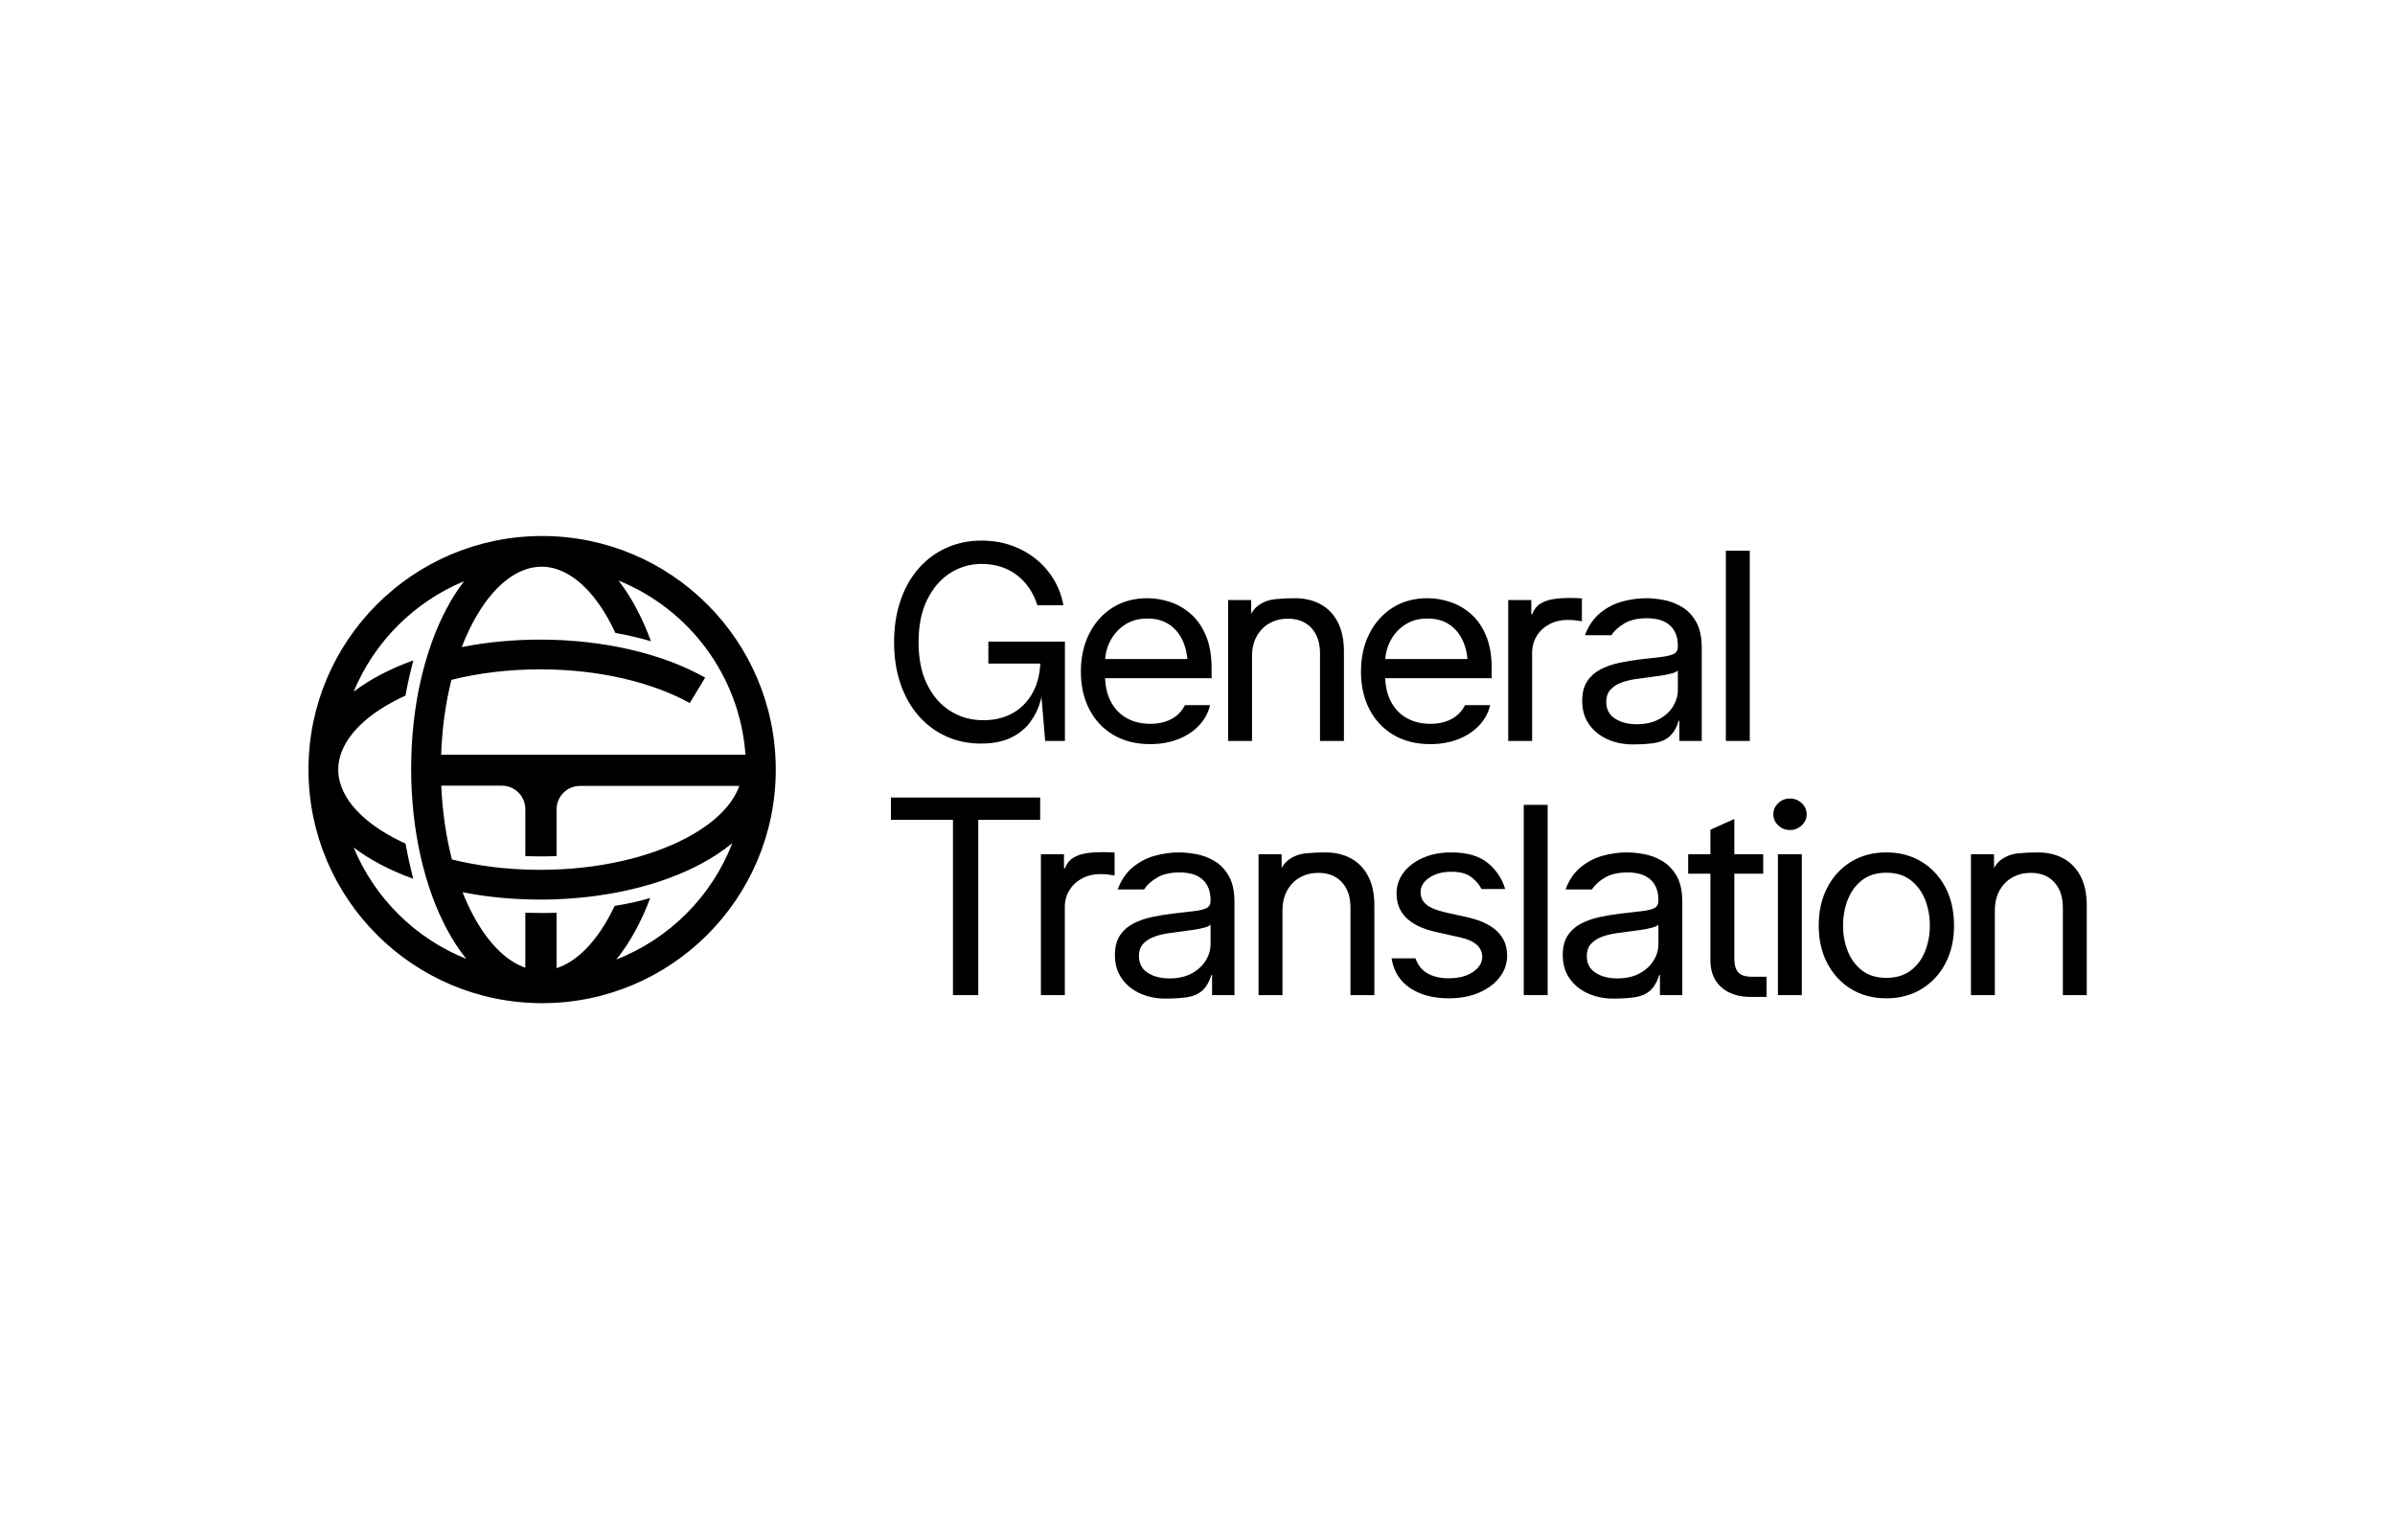
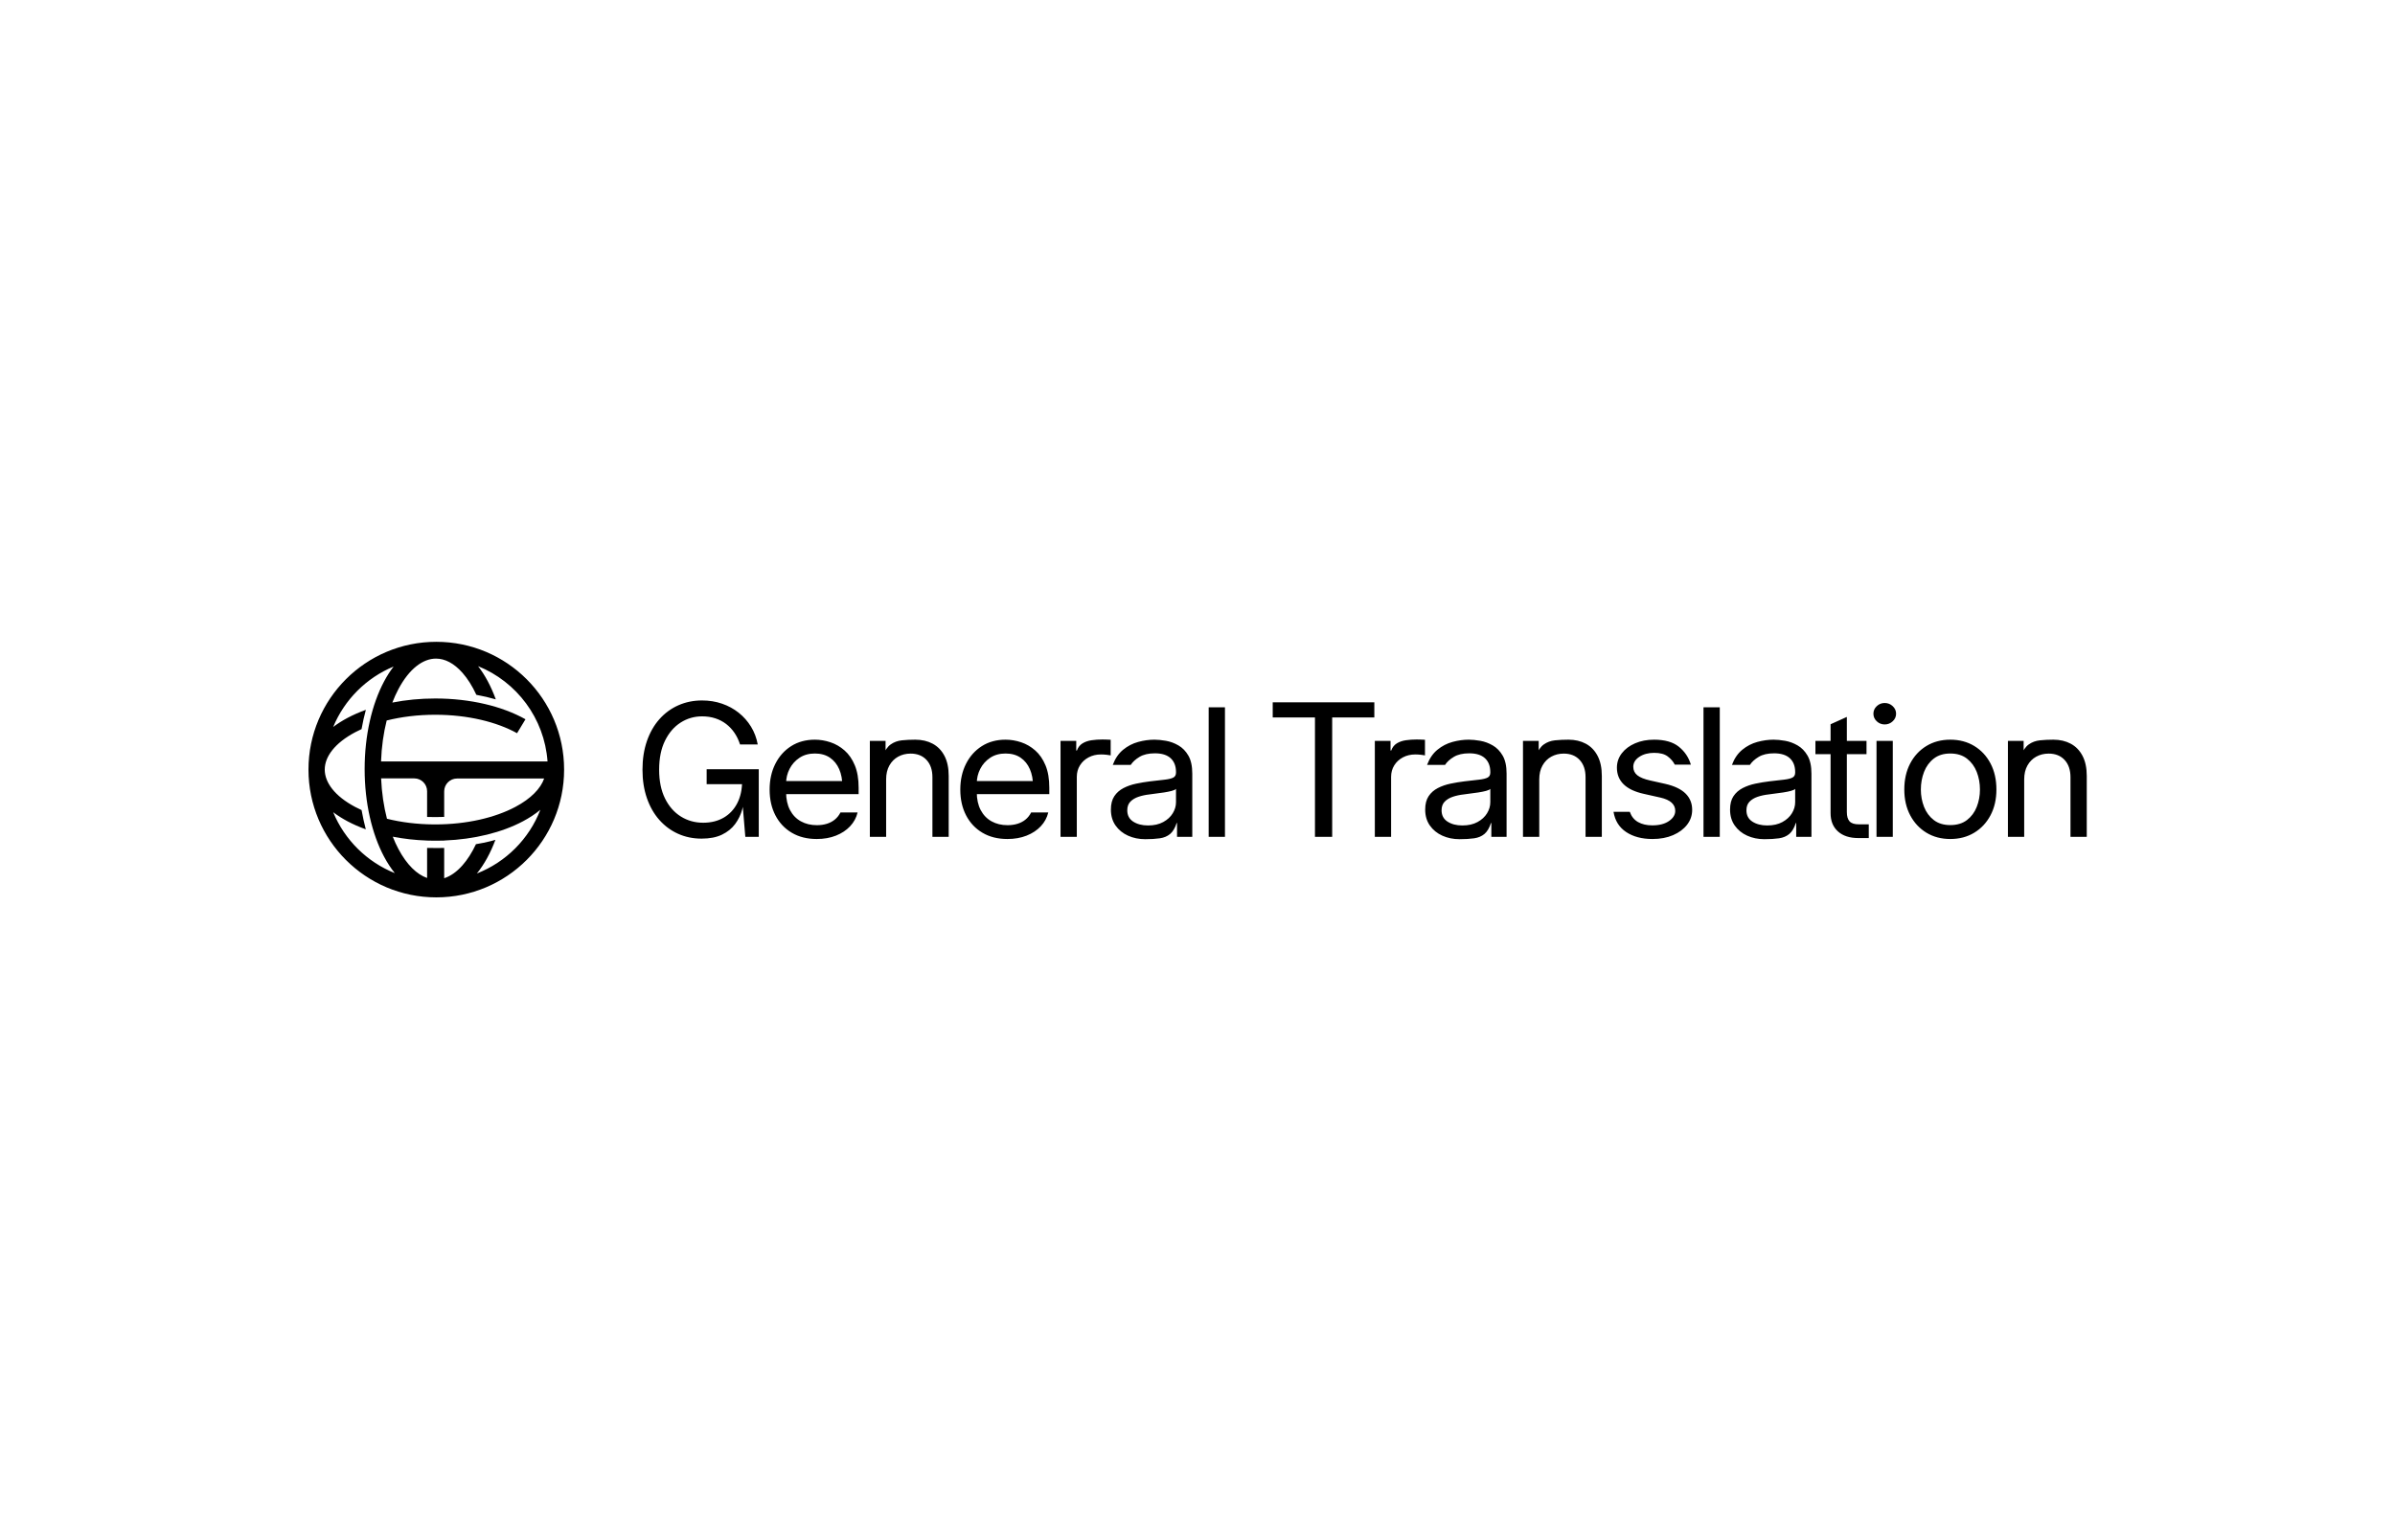
<svg xmlns="http://www.w3.org/2000/svg" width="5376" height="3456" viewBox="0 0 4032 2592" role="img" aria-label="General Translation">
-   <g fill="#000000" transform="translate(519.3216 902.6576) scale(0.232682)">
-     <path transform="translate(-396.13 -396.13) scale(16.30159)" fill-rule="nonzero" d="M128 24.3C185.272 24.3 231.7 70.728 231.7 128C231.7 185.272 185.272 231.7 128 231.7C70.728 231.7 24.3 185.272 24.3 128C24.3 70.728 70.728 24.3 128 24.3ZM212.441 160.618C208.243 164.096 203.465 167.225 198.301 169.967C181.402 178.94 159.007 184.626 134.407 185.566V185.618C132.614 185.676 130.772 185.706 128.852 185.706C128.503 185.706 128.157 185.704 127.815 185.703C127.593 185.704 127.371 185.706 127.148 185.706C125.733 185.706 124.324 185.69 122.921 185.659C122.12 185.644 121.33 185.627 120.547 185.605V185.591C110.857 185.254 101.504 184.182 92.688 182.462C94.104 186.043 95.652 189.407 97.314 192.527C104.145 205.348 112.319 213.11 120.547 215.967V191.57C123.195 191.643 125.911 191.668 128.852 191.668C130.769 191.668 132.613 191.639 134.407 191.584V216.16C139.451 214.548 144.482 211.083 149.279 205.642C153.275 201.109 156.969 195.342 160.18 188.535C164.625 187.792 168.378 187.038 172.072 186.092C173.371 185.759 174.659 185.403 175.966 185.018C172.013 195.614 166.935 204.927 160.914 212.325C184.518 203.105 203.302 184.262 212.441 160.618ZM93.369 44.365C71.226 53.544 53.517 71.261 44.349 93.409C47.911 90.711 51.828 88.246 55.995 86.033C60.569 83.605 65.545 81.418 70.858 79.499C69.51 84.478 68.331 89.718 67.362 95.153C65.571 95.967 63.844 96.814 62.187 97.694C45.609 106.496 37.502 117.528 37.502 128C37.502 138.472 45.609 149.504 62.187 158.306C63.85 159.19 65.584 160.039 67.382 160.855C68.355 166.303 69.52 171.542 70.808 176.482C65.514 174.568 60.554 172.387 55.995 169.967C51.828 167.754 47.912 165.288 44.349 162.591C53.653 185.068 71.753 202.98 94.357 212.037C91.141 208.047 88.233 203.56 85.662 198.735C75.78 180.186 69.868 155.015 69.868 127.574C69.868 100.133 75.78 74.963 85.662 56.413C87.967 52.088 90.543 48.033 93.369 44.365ZM83.233 135.136C83.737 146.879 85.404 157.934 87.982 167.903C99.421 170.746 112.246 172.401 125.871 172.498C126.311 172.501 126.754 172.503 127.202 172.503C152.898 172.496 175.834 166.949 192.11 158.306C204.896 151.518 212.641 143.402 215.516 135.24H144.841C139.079 135.24 134.407 139.911 134.407 145.674V166.403C132.049 166.495 129.681 166.542 127.361 166.542C124.976 166.542 122.719 166.507 120.547 166.438V145.57C120.547 139.807 115.876 135.136 110.113 135.136ZM127.747 37.928C117.215 37.928 106.142 46.05 97.314 62.621C95.51 66.007 93.841 69.681 92.328 73.609C103.233 71.456 114.967 70.294 127.148 70.294C155.517 70.294 181.579 76.599 200.366 87.161L193.527 98.465C177.234 89.415 153.724 83.496 127.148 83.496C112.956 83.496 99.605 85.187 87.751 88.154C85.205 98.279 83.595 109.497 83.179 121.399H218.26C215.728 86.273 193.148 56.701 161.905 44.068C167.657 51.465 172.508 60.64 176.291 71.011C171.261 69.555 165.996 68.316 160.509 67.316C157.222 60.202 153.412 54.195 149.279 49.506C142.367 41.666 134.971 37.928 127.747 37.928Z" />
-     <path d="M4865.07 1502.13Q4730.07 1502.13 4615.57 1450.63Q4501.07 1399.13 4416.07 1303.13Q4331.07 1207.13 4284.07 1071.63Q4237.07 936.13 4237.07 769.13Q4237.07 601.13 4284.07 465.13Q4331.07 329.13 4416.57 232.63Q4502.07 136.13 4618.07 84.63Q4734.07 33.13 4870.07 33.13Q4983.07 33.13 5082.07 67.13Q5181.07 101.13 5259.57 163.63Q5338.07 226.13 5390.57 311.63Q5443.07 397.13 5462.07 501.13H5274.07Q5252.07 432.13 5214.57 377.13Q5177.07 322.13 5126.07 283.13Q5075.07 244.13 5011.07 223.13Q4947.07 202.13 4871.07 202.13Q4746.07 202.13 4642.57 268.13Q4539.07 334.13 4476.57 460.63Q4414.07 587.13 4414.07 769.13Q4414.07 949.13 4476.57 1075.13Q4539.07 1201.13 4645.07 1267.13Q4751.07 1333.13 4882.07 1333.13Q5008.07 1333.13 5101.07 1278.63Q5194.07 1224.13 5245.07 1124.13Q5296.07 1024.13 5296.07 887.13H5320.07V1020.13Q5320.07 1106.13 5297.07 1191.13Q5274.07 1276.13 5222.07 1346.63Q5170.07 1417.13 5082.57 1459.63Q4995.07 1502.13 4865.07 1502.13ZM5330.07 1483.13 5300.07 1125.13V923.13H4919.07V764.13H5473.07V1483.13ZM6089.39 1506.13Q5936.39 1506.13 5823.89 1439.63Q5711.39 1373.13 5649.89 1254.63Q5588.39 1136.13 5588.39 981.13Q5588.39 827.13 5648.89 707.13Q5709.39 587.13 5817.39 518.63Q5925.39 450.13 6069.39 450.13Q6152.39 450.13 6234.89 477.63Q6317.39 505.13 6385.39 565.13Q6453.39 625.13 6493.89 722.63Q6534.39 820.13 6534.39 960.13V1029.13H5705.39V890.13H6443.39L6361.39 941.13Q6361.39 841.13 6327.89 763.63Q6294.39 686.13 6229.39 641.63Q6164.39 597.13 6069.39 597.13Q5974.39 597.13 5905.89 642.63Q5837.39 688.13 5800.39 760.63Q5763.39 833.13 5763.39 915.13V1007.13Q5763.39 1119.13 5804.89 1198.13Q5846.39 1277.13 5920.39 1318.13Q5994.39 1359.13 6090.39 1359.13Q6148.39 1359.13 6196.89 1344.13Q6245.39 1329.13 6281.89 1299.13Q6318.39 1269.13 6341.39 1224.13H6523.39Q6503.39 1307.13 6443.89 1370.63Q6384.39 1434.13 6293.39 1470.13Q6202.39 1506.13 6089.39 1506.13ZM6826.72 872.13V1483.13H6653.72V463.13H6820.72V624.13H6791.72Q6823.72 537.13 6875.22 500.63Q6926.72 464.13 6993.22 457.13Q7059.72 450.13 7136.72 450.13Q7241.72 450.13 7321.72 493.13Q7401.72 536.13 7446.72 622.13Q7491.72 708.13 7491.72 835.13V1483.13H7318.72V849.13Q7318.72 733.13 7256.22 665.63Q7193.72 598.13 7086.72 598.13Q7013.72 598.13 6954.72 630.63Q6895.72 663.13 6861.22 724.63Q6826.72 786.13 6826.72 872.13ZM8116.05 1506.13Q7963.05 1506.13 7850.55 1439.63Q7738.05 1373.13 7676.55 1254.63Q7615.05 1136.13 7615.05 981.13Q7615.05 827.13 7675.55 707.13Q7736.05 587.13 7844.05 518.63Q7952.05 450.13 8096.05 450.13Q8179.05 450.13 8261.55 477.63Q8344.05 505.13 8412.05 565.13Q8480.05 625.13 8520.55 722.63Q8561.05 820.13 8561.05 960.13V1029.13H7732.05V890.13H8470.05L8388.05 941.13Q8388.05 841.13 8354.55 763.63Q8321.05 686.13 8256.05 641.63Q8191.05 597.13 8096.05 597.13Q8001.05 597.13 7932.55 642.63Q7864.05 688.13 7827.05 760.63Q7790.05 833.13 7790.05 915.13V1007.13Q7790.05 1119.13 7831.55 1198.13Q7873.05 1277.13 7947.05 1318.13Q8021.05 1359.13 8117.05 1359.13Q8175.05 1359.13 8223.55 1344.13Q8272.05 1329.13 8308.55 1299.13Q8345.05 1269.13 8368.05 1224.13H8550.05Q8530.05 1307.13 8470.55 1370.63Q8411.05 1434.13 8320.05 1470.13Q8229.05 1506.13 8116.05 1506.13ZM8680.38 1483.13V463.13H8847.38V565.13H8854.38Q8873.38 514.13 8914.38 489.13Q8955.38 464.13 9010.38 456.13Q9065.38 448.13 9126.38 448.13Q9144.38 448.13 9170.88 449.13Q9197.38 450.13 9213.38 451.13V617.13Q9203.38 615.13 9173.88 611.13Q9144.38 607.13 9110.38 607.13Q9037.38 607.13 8978.88 638.13Q8920.38 669.13 8886.88 723.13Q8853.38 777.13 8853.38 845.13V1483.13ZM9580.7 1508.13Q9480.7 1508.13 9397.7 1470.63Q9314.7 1433.13 9265.2 1362.63Q9215.7 1292.13 9215.7 1193.13Q9215.7 1105.13 9252.2 1050.63Q9288.7 996.13 9349.7 964.63Q9410.7 933.13 9484.7 917.63Q9558.7 902.13 9632.7 893.13Q9728.7 882.13 9789.2 875.13Q9849.7 868.13 9878.7 853.13Q9907.7 838.13 9907.7 800.13V794.13Q9907.7 700.13 9851.2 647.63Q9794.7 595.13 9683.7 595.13Q9582.7 595.13 9519.7 633.13Q9456.7 671.13 9426.7 718.13H9235.7Q9273.7 616.13 9345.7 557.13Q9417.7 498.13 9505.7 474.13Q9593.7 450.13 9678.7 450.13Q9732.7 450.13 9801.2 462.13Q9869.7 474.13 9933.7 511.13Q9997.7 548.13 10039.2 619.63Q10080.7 691.13 10080.7 811.13V1483.13H9918.7V1336.13H9914.7Q9888.7 1416.13 9845.2 1452.63Q9801.7 1489.13 9736.2 1498.63Q9670.7 1508.13 9580.7 1508.13ZM9610.7 1362.13Q9705.7 1362.13 9772.2 1325.63Q9838.7 1289.13 9873.2 1232.63Q9907.7 1176.13 9907.7 1115.13V973.13Q9897.7 985.13 9862.2 994.63Q9826.7 1004.13 9780.7 1011.13Q9734.7 1018.13 9692.2 1023.13Q9649.7 1028.13 9625.7 1032.13Q9562.7 1039.13 9509.2 1057.13Q9455.7 1075.13 9422.7 1109.13Q9389.7 1143.13 9389.7 1201.13Q9389.7 1280.13 9452.7 1321.13Q9515.7 1362.13 9610.7 1362.13ZM10428.03 106.13V1483.13H10255.03V106.13ZM4214.07 2053.82V1892.82H5294.07V2053.82H4846.07V3322.82H4663.07V2053.82ZM5299.39 3322.82V2302.82H5466.39V2404.82H5473.39Q5492.39 2353.82 5533.39 2328.82Q5574.39 2303.82 5629.39 2295.82Q5684.39 2287.82 5745.39 2287.82Q5763.39 2287.82 5789.89 2288.82Q5816.39 2289.82 5832.39 2290.82V2456.82Q5822.39 2454.82 5792.89 2450.82Q5763.39 2446.82 5729.39 2446.82Q5656.39 2446.82 5597.89 2477.82Q5539.39 2508.82 5505.89 2562.82Q5472.39 2616.82 5472.39 2684.82V3322.82ZM6199.72 3347.82Q6099.72 3347.82 6016.72 3310.32Q5933.72 3272.82 5884.22 3202.32Q5834.72 3131.82 5834.72 3032.82Q5834.72 2944.82 5871.22 2890.32Q5907.72 2835.82 5968.72 2804.32Q6029.72 2772.82 6103.72 2757.32Q6177.72 2741.82 6251.72 2732.82Q6347.72 2721.82 6408.22 2714.82Q6468.72 2707.82 6497.72 2692.82Q6526.72 2677.82 6526.72 2639.82V2633.82Q6526.72 2539.82 6470.22 2487.32Q6413.72 2434.82 6302.72 2434.82Q6201.72 2434.82 6138.72 2472.82Q6075.72 2510.82 6045.72 2557.82H5854.72Q5892.72 2455.82 5964.72 2396.82Q6036.72 2337.82 6124.72 2313.82Q6212.72 2289.82 6297.72 2289.82Q6351.72 2289.82 6420.22 2301.82Q6488.72 2313.82 6552.72 2350.82Q6616.72 2387.82 6658.22 2459.32Q6699.72 2530.82 6699.72 2650.82V3322.82H6537.72V3175.82H6533.72Q6507.72 3255.82 6464.22 3292.32Q6420.72 3328.82 6355.22 3338.32Q6289.72 3347.82 6199.72 3347.82ZM6229.72 3201.82Q6324.72 3201.82 6391.22 3165.32Q6457.72 3128.82 6492.22 3072.32Q6526.72 3015.82 6526.72 2954.82V2812.82Q6516.72 2824.82 6481.22 2834.32Q6445.72 2843.82 6399.72 2850.82Q6353.72 2857.82 6311.22 2862.82Q6268.72 2867.82 6244.72 2871.82Q6181.72 2878.82 6128.22 2896.82Q6074.72 2914.82 6041.72 2948.82Q6008.72 2982.82 6008.72 3040.82Q6008.72 3119.82 6071.72 3160.82Q6134.72 3201.82 6229.72 3201.82ZM7047.05 2711.82V3322.82H6874.05V2302.82H7041.05V2463.82H7012.05Q7044.05 2376.82 7095.55 2340.32Q7147.05 2303.82 7213.55 2296.82Q7280.05 2289.82 7357.05 2289.82Q7462.05 2289.82 7542.05 2332.82Q7622.05 2375.82 7667.05 2461.82Q7712.05 2547.82 7712.05 2674.82V3322.82H7539.05V2688.82Q7539.05 2572.82 7476.55 2505.32Q7414.05 2437.82 7307.05 2437.82Q7234.05 2437.82 7175.05 2470.32Q7116.05 2502.82 7081.55 2564.32Q7047.05 2625.82 7047.05 2711.82ZM8250.38 3345.82Q8082.38 3345.82 7970.88 3271.82Q7859.38 3197.82 7836.38 3056.82H8009.38Q8035.38 3130.82 8097.38 3165.82Q8159.38 3200.82 8248.38 3200.82Q8359.38 3200.82 8425.88 3154.82Q8492.38 3108.82 8492.38 3046.82Q8492.38 2941.82 8336.38 2905.82L8158.38 2865.82Q8014.38 2833.82 7943.38 2763.82Q7872.38 2693.82 7872.38 2587.82Q7872.38 2501.82 7924.38 2434.32Q7976.38 2366.82 8065.88 2328.32Q8155.38 2289.82 8267.38 2289.82Q8438.38 2289.82 8531.38 2365.32Q8624.38 2440.82 8658.38 2554.82H8487.38Q8462.38 2505.82 8412.38 2467.82Q8362.38 2429.82 8268.38 2429.82Q8174.38 2429.82 8110.38 2472.32Q8046.38 2514.82 8046.38 2577.82Q8046.38 2633.82 8089.38 2668.32Q8132.38 2702.82 8226.38 2723.82L8387.38 2759.82Q8531.38 2792.82 8601.88 2862.32Q8672.38 2931.82 8672.38 3035.82Q8672.38 3123.82 8618.38 3193.82Q8564.38 3263.82 8469.38 3304.82Q8374.38 3345.82 8250.38 3345.82ZM8965.7 1945.82V3322.82H8792.7V1945.82ZM9440.03 3347.82Q9340.03 3347.82 9257.03 3310.32Q9174.03 3272.82 9124.53 3202.32Q9075.03 3131.82 9075.03 3032.82Q9075.03 2944.82 9111.53 2890.32Q9148.03 2835.82 9209.03 2804.32Q9270.03 2772.82 9344.03 2757.32Q9418.03 2741.82 9492.03 2732.82Q9588.03 2721.82 9648.53 2714.82Q9709.03 2707.82 9738.03 2692.82Q9767.03 2677.82 9767.03 2639.82V2633.82Q9767.03 2539.82 9710.53 2487.32Q9654.03 2434.82 9543.03 2434.82Q9442.03 2434.82 9379.03 2472.82Q9316.03 2510.82 9286.03 2557.82H9095.03Q9133.03 2455.82 9205.03 2396.82Q9277.03 2337.82 9365.03 2313.82Q9453.03 2289.82 9538.03 2289.82Q9592.03 2289.82 9660.53 2301.82Q9729.03 2313.82 9793.03 2350.82Q9857.03 2387.82 9898.53 2459.32Q9940.03 2530.82 9940.03 2650.82V3322.82H9778.03V3175.82H9774.03Q9748.03 3255.82 9704.53 3292.32Q9661.03 3328.82 9595.53 3338.32Q9530.03 3347.82 9440.03 3347.82ZM9470.03 3201.82Q9565.03 3201.82 9631.53 3165.32Q9698.03 3128.82 9732.53 3072.32Q9767.03 3015.82 9767.03 2954.82V2812.82Q9757.03 2824.82 9721.53 2834.32Q9686.03 2843.82 9640.03 2850.82Q9594.03 2857.82 9551.53 2862.82Q9509.03 2867.82 9485.03 2871.82Q9422.03 2878.82 9368.53 2896.82Q9315.03 2914.82 9282.03 2948.82Q9249.03 2982.82 9249.03 3040.82Q9249.03 3119.82 9312.03 3160.82Q9375.03 3201.82 9470.03 3201.82ZM10525.36 2302.82V2443.82H9982.36V2302.82ZM10143.36 2125.82 10316.36 2047.82V3058.82Q10316.36 3126.82 10345.36 3158.32Q10374.36 3189.82 10443.36 3189.82Q10469.36 3189.82 10495.86 3189.82Q10522.36 3189.82 10549.36 3189.82V3335.82Q10521.36 3335.82 10493.36 3335.82Q10465.36 3335.82 10438.36 3335.82Q10300.36 3335.82 10221.86 3265.32Q10143.36 3194.82 10143.36 3070.82ZM10631.68 3322.82V2302.82H10804.68V3322.82ZM10718.68 2127.82Q10669.68 2127.82 10634.18 2094.32Q10598.68 2060.82 10598.68 2013.82Q10598.68 1966.82 10634.18 1933.32Q10669.68 1899.82 10718.68 1899.82Q10767.68 1899.82 10803.68 1933.32Q10839.68 1966.82 10839.68 2013.82Q10839.68 2060.82 10803.68 2094.32Q10767.68 2127.82 10718.68 2127.82ZM11416.01 3345.82Q11272.01 3345.82 11162.01 3278.82Q11052.01 3211.82 10989.51 3093.32Q10927.01 2974.82 10927.01 2819.82Q10927.01 2661.82 10989.51 2542.82Q11052.01 2423.82 11162.01 2356.82Q11272.01 2289.82 11416.01 2289.82Q11560.01 2289.82 11670.51 2356.82Q11781.01 2423.82 11843.51 2542.82Q11906.01 2661.82 11906.01 2819.82Q11906.01 2974.82 11843.51 3093.32Q11781.01 3211.82 11670.51 3278.82Q11560.01 3345.82 11416.01 3345.82ZM11416.01 3197.82Q11523.01 3197.82 11593.01 3144.32Q11663.01 3090.82 11697.01 3004.32Q11731.01 2917.82 11731.01 2819.82Q11731.01 2719.82 11697.01 2632.82Q11663.01 2545.82 11593.01 2491.32Q11523.01 2436.82 11416.01 2436.82Q11310.01 2436.82 11240.51 2490.82Q11171.01 2544.82 11137.01 2632.32Q11103.01 2719.82 11103.01 2819.82Q11103.01 2917.82 11137.01 3004.32Q11171.01 3090.82 11240.51 3144.32Q11310.01 3197.82 11416.01 3197.82ZM12201.34 2711.82V3322.82H12028.34V2302.82H12195.34V2463.82H12166.34Q12198.34 2376.82 12249.84 2340.32Q12301.34 2303.82 12367.84 2296.82Q12434.34 2289.82 12511.34 2289.82Q12616.34 2289.82 12696.34 2332.82Q12776.34 2375.82 12821.34 2461.82Q12866.34 2547.82 12866.34 2674.82V3322.82H12693.34V2688.82Q12693.34 2572.82 12630.84 2505.32Q12568.34 2437.82 12461.34 2437.82Q12388.34 2437.82 12329.34 2470.32Q12270.34 2502.82 12235.84 2564.32Q12201.34 2625.82 12201.34 2711.82Z" />
+   <g fill="#000000" transform="translate(519.3216 1080.825) scale(2.264999)">
+     <path fill-rule="nonzero" transform="translate(-22.2613 -22.2613) scale(0.9161042)" d="M128 24.3C185.272 24.3 231.7 70.728 231.7 128C231.7 185.272 185.272 231.7 128 231.7C70.728 231.7 24.3 185.272 24.3 128C24.3 70.728 70.728 24.3 128 24.3ZM212.441 160.618C208.243 164.096 203.465 167.225 198.301 169.967C181.402 178.94 159.007 184.626 134.407 185.566V185.618C132.614 185.676 130.772 185.706 128.852 185.706C128.503 185.706 128.157 185.704 127.815 185.703C127.593 185.704 127.371 185.706 127.148 185.706C125.733 185.706 124.324 185.69 122.921 185.659C122.12 185.644 121.33 185.627 120.547 185.605V185.591C110.857 185.254 101.504 184.182 92.688 182.462C94.104 186.043 95.652 189.407 97.314 192.527C104.145 205.348 112.319 213.11 120.547 215.967V191.57C123.195 191.643 125.911 191.668 128.852 191.668C130.769 191.668 132.613 191.639 134.407 191.584V216.16C139.451 214.548 144.482 211.083 149.279 205.642C153.275 201.109 156.969 195.342 160.18 188.535C164.625 187.792 168.378 187.038 172.072 186.092C173.371 185.759 174.659 185.403 175.966 185.018C172.013 195.614 166.935 204.927 160.914 212.325C184.518 203.105 203.302 184.262 212.441 160.618ZM93.369 44.365C71.226 53.544 53.517 71.261 44.349 93.409C47.911 90.711 51.828 88.246 55.995 86.033C60.569 83.605 65.545 81.418 70.858 79.499C69.51 84.478 68.331 89.718 67.362 95.153C65.571 95.967 63.844 96.814 62.187 97.694C45.609 106.496 37.502 117.528 37.502 128C37.502 138.472 45.609 149.504 62.187 158.306C63.85 159.19 65.584 160.039 67.382 160.855C68.355 166.303 69.52 171.542 70.808 176.482C65.514 174.568 60.554 172.387 55.995 169.967C51.828 167.754 47.912 165.288 44.349 162.591C53.653 185.068 71.753 202.98 94.357 212.037C91.141 208.047 88.233 203.56 85.662 198.735C75.78 180.186 69.868 155.015 69.868 127.574C69.868 100.133 75.78 74.963 85.662 56.413C87.967 52.088 90.543 48.033 93.369 44.365ZM83.233 135.136C83.737 146.879 85.404 157.934 87.982 167.903C99.421 170.746 112.246 172.401 125.871 172.498C126.311 172.501 126.754 172.503 127.202 172.503C152.898 172.496 175.834 166.949 192.11 158.306C204.896 151.518 212.641 143.402 215.516 135.24H144.841C139.079 135.24 134.407 139.911 134.407 145.674V166.403C132.049 166.495 129.681 166.542 127.361 166.542C124.976 166.542 122.719 166.507 120.547 166.438V145.57C120.547 139.807 115.876 135.136 110.113 135.136ZM127.747 37.928C117.215 37.928 106.142 46.05 97.314 62.621C95.51 66.007 93.841 69.681 92.328 73.609C103.233 71.456 114.967 70.294 127.148 70.294C155.517 70.294 181.579 76.599 200.366 87.161L193.527 98.465C177.234 89.415 153.724 83.496 127.148 83.496C112.956 83.496 99.605 85.187 87.751 88.154C85.205 98.279 83.595 109.497 83.179 121.399H218.26C215.728 86.273 193.148 56.701 161.905 44.068C167.657 51.465 172.508 60.64 176.291 71.011C171.261 69.555 165.996 68.316 160.509 67.316C157.222 60.202 153.412 54.195 149.279 49.506C142.367 41.666 134.971 37.928 127.747 37.928Z" />
+     <path transform="translate(240.9873 145) scale(0.06993007)" d="M732 19Q597 19 482.5 -32.5Q368 -84 283 -180Q198 -276 151 -411.5Q104 -547 104 -714Q104 -882 151 -1018Q198 -1154 283.5 -1250.5Q369 -1347 485 -1398.5Q601 -1450 737 -1450Q850 -1450 949 -1416Q1048 -1382 1126.5 -1319.5Q1205 -1257 1257.5 -1171.5Q1310 -1086 1329 -982H1141Q1119 -1051 1081.5 -1106Q1044 -1161 993 -1200Q942 -1239 878 -1260Q814 -1281 738 -1281Q613 -1281 509.5 -1215Q406 -1149 343.5 -1022.5Q281 -896 281 -714Q281 -534 343.5 -408Q406 -282 512 -216Q618 -150 749 -150Q875 -150 968 -204.5Q1061 -259 1112 -359Q1163 -459 1163 -596H1187V-463Q1187 -377 1164 -292Q1141 -207 1089 -136.5Q1037 -66 949.5 -23.5Q862 19 732 19ZM1197 0 1167 -358V-560H786V-719H1340V0ZM1956.33 23Q1803.33 23 1690.83 -43.5Q1578.33 -110 1516.83 -228.5Q1455.33 -347 1455.33 -502Q1455.33 -656 1515.83 -776Q1576.33 -896 1684.33 -964.5Q1792.33 -1033 1936.33 -1033Q2019.33 -1033 2101.83 -1005.5Q2184.33 -978 2252.33 -918Q2320.33 -858 2360.83 -760.5Q2401.33 -663 2401.33 -523V-454H1572.33V-593H2310.33L2228.33 -542Q2228.33 -642 2194.83 -719.5Q2161.33 -797 2096.33 -841.5Q2031.33 -886 1936.33 -886Q1841.33 -886 1772.83 -840.5Q1704.33 -795 1667.33 -722.5Q1630.33 -650 1630.33 -568V-476Q1630.33 -364 1671.83 -285Q1713.33 -206 1787.33 -165Q1861.33 -124 1957.33 -124Q2015.33 -124 2063.83 -139Q2112.33 -154 2148.83 -184Q2185.33 -214 2208.33 -259H2390.33Q2370.33 -176 2310.83 -112.5Q2251.33 -49 2160.33 -13Q2069.33 23 1956.33 23ZM2693.65 -611V0H2520.65V-1020H2687.65V-859H2658.65Q2690.65 -946 2742.15 -982.5Q2793.65 -1019 2860.15 -1026Q2926.65 -1033 3003.65 -1033Q3108.65 -1033 3188.65 -990Q3268.65 -947 3313.65 -861Q3358.65 -775 3358.65 -648V0H3185.65V-634Q3185.65 -750 3123.15 -817.5Q3060.65 -885 2953.65 -885Q2880.65 -885 2821.65 -852.5Q2762.65 -820 2728.15 -758.5Q2693.65 -697 2693.65 -611ZM3982.98 23Q3829.98 23 3717.48 -43.5Q3604.98 -110 3543.48 -228.5Q3481.98 -347 3481.98 -502Q3481.98 -656 3542.48 -776Q3602.98 -896 3710.98 -964.5Q3818.98 -1033 3962.98 -1033Q4045.98 -1033 4128.48 -1005.5Q4210.98 -978 4278.98 -918Q4346.98 -858 4387.48 -760.5Q4427.98 -663 4427.98 -523V-454H3598.98V-593H4336.98L4254.98 -542Q4254.98 -642 4221.48 -719.5Q4187.98 -797 4122.98 -841.5Q4057.98 -886 3962.98 -886Q3867.98 -886 3799.48 -840.5Q3730.98 -795 3693.98 -722.5Q3656.98 -650 3656.98 -568V-476Q3656.98 -364 3698.48 -285Q3739.98 -206 3813.98 -165Q3887.98 -124 3983.98 -124Q4041.98 -124 4090.48 -139Q4138.98 -154 4175.48 -184Q4211.98 -214 4234.98 -259H4416.98Q4396.98 -176 4337.48 -112.5Q4277.98 -49 4186.98 -13Q4095.98 23 3982.98 23ZM4547.31 0V-1020H4714.31V-918H4721.31Q4740.31 -969 4781.31 -994Q4822.31 -1019 4877.31 -1027Q4932.31 -1035 4993.31 -1035Q5011.31 -1035 5037.81 -1034Q5064.31 -1033 5080.31 -1032V-866Q5070.31 -868 5040.81 -872Q5011.31 -876 4977.31 -876Q4904.31 -876 4845.81 -845Q4787.31 -814 4753.81 -760Q4720.31 -706 4720.31 -638V0ZM5447.64 25Q5347.64 25 5264.64 -12.5Q5181.64 -50 5132.14 -120.5Q5082.64 -191 5082.64 -290Q5082.64 -378 5119.14 -432.5Q5155.64 -487 5216.64 -518.5Q5277.64 -550 5351.64 -565.5Q5425.64 -581 5499.64 -590Q5595.64 -601 5656.14 -608Q5716.64 -615 5745.64 -630Q5774.64 -645 5774.64 -683V-689Q5774.64 -783 5718.14 -835.5Q5661.64 -888 5550.64 -888Q5449.64 -888 5386.64 -850Q5323.64 -812 5293.64 -765H5102.64Q5140.64 -867 5212.64 -926Q5284.64 -985 5372.64 -1009Q5460.64 -1033 5545.64 -1033Q5599.64 -1033 5668.14 -1021Q5736.64 -1009 5800.64 -972Q5864.64 -935 5906.14 -863.5Q5947.64 -792 5947.64 -672V0H5785.64V-147H5781.64Q5755.64 -67 5712.14 -30.5Q5668.64 6 5603.14 15.5Q5537.64 25 5447.64 25ZM5477.64 -121Q5572.64 -121 5639.14 -157.5Q5705.64 -194 5740.14 -250.5Q5774.64 -307 5774.64 -368V-510Q5764.64 -498 5729.14 -488.5Q5693.64 -479 5647.64 -472Q5601.64 -465 5559.14 -460Q5516.64 -455 5492.64 -451Q5429.64 -444 5376.14 -426Q5322.64 -408 5289.64 -374Q5256.64 -340 5256.64 -282Q5256.64 -203 5319.64 -162Q5382.64 -121 5477.64 -121ZM6294.96 -1377V0H6121.96V-1377ZM6802.62 -1269V-1430H7882.62V-1269H7434.62V0H7251.62V-1269ZM7887.94 0V-1020H8054.94V-918H8061.94Q8080.94 -969 8121.94 -994Q8162.94 -1019 8217.94 -1027Q8272.94 -1035 8333.94 -1035Q8351.94 -1035 8378.44 -1034Q8404.94 -1033 8420.94 -1032V-866Q8410.94 -868 8381.44 -872Q8351.94 -876 8317.94 -876Q8244.94 -876 8186.44 -845Q8127.94 -814 8094.44 -760Q8060.94 -706 8060.94 -638V0ZM8788.27 25Q8688.27 25 8605.27 -12.5Q8522.27 -50 8472.77 -120.5Q8423.27 -191 8423.27 -290Q8423.27 -378 8459.77 -432.5Q8496.27 -487 8557.27 -518.5Q8618.27 -550 8692.27 -565.5Q8766.27 -581 8840.27 -590Q8936.27 -601 8996.77 -608Q9057.27 -615 9086.27 -630Q9115.27 -645 9115.27 -683V-689Q9115.27 -783 9058.77 -835.5Q9002.27 -888 8891.27 -888Q8790.27 -888 8727.27 -850Q8664.27 -812 8634.27 -765H8443.27Q8481.27 -867 8553.27 -926Q8625.27 -985 8713.27 -1009Q8801.27 -1033 8886.27 -1033Q8940.27 -1033 9008.77 -1021Q9077.27 -1009 9141.27 -972Q9205.27 -935 9246.77 -863.5Q9288.27 -792 9288.27 -672V0H9126.27V-147H9122.27Q9096.27 -67 9052.77 -30.5Q9009.27 6 8943.77 15.5Q8878.27 25 8788.27 25ZM8818.27 -121Q8913.27 -121 8979.77 -157.5Q9046.27 -194 9080.77 -250.5Q9115.27 -307 9115.27 -368V-510Q9105.27 -498 9069.77 -488.5Q9034.27 -479 8988.27 -472Q8942.27 -465 8899.77 -460Q8857.27 -455 8833.27 -451Q8770.27 -444 8716.77 -426Q8663.27 -408 8630.27 -374Q8597.27 -340 8597.27 -282Q8597.27 -203 8660.27 -162Q8723.27 -121 8818.27 -121ZM9635.6 -611V0H9462.6V-1020H9629.6V-859H9600.6Q9632.6 -946 9684.1 -982.5Q9735.6 -1019 9802.1 -1026Q9868.6 -1033 9945.6 -1033Q10050.6 -1033 10130.6 -990Q10210.6 -947 10255.6 -861Q10300.6 -775 10300.6 -648V0H10127.6V-634Q10127.6 -750 10065.1 -817.5Q10002.6 -885 9895.6 -885Q9822.6 -885 9763.6 -852.5Q9704.6 -820 9670.1 -758.5Q9635.6 -697 9635.6 -611ZM10838.92 23Q10670.92 23 10559.42 -51Q10447.92 -125 10424.92 -266H10597.92Q10623.92 -192 10685.92 -157Q10747.92 -122 10836.92 -122Q10947.92 -122 11014.42 -168Q11080.92 -214 11080.92 -276Q11080.92 -381 10924.92 -417L10746.92 -457Q10602.92 -489 10531.92 -559Q10460.92 -629 10460.92 -735Q10460.92 -821 10512.92 -888.5Q10564.92 -956 10654.42 -994.5Q10743.92 -1033 10855.92 -1033Q11026.92 -1033 11119.92 -957.5Q11212.92 -882 11246.92 -768H11075.92Q11050.92 -817 11000.92 -855Q10950.92 -893 10856.92 -893Q10762.92 -893 10698.92 -850.5Q10634.92 -808 10634.92 -745Q10634.92 -689 10677.92 -654.5Q10720.92 -620 10814.92 -599L10975.92 -563Q11119.92 -530 11190.42 -460.5Q11260.92 -391 11260.92 -287Q11260.92 -199 11206.92 -129Q11152.92 -59 11057.92 -18Q10962.92 23 10838.92 23ZM11554.25 -1377V0H11381.25V-1377ZM12028.58 25Q11928.58 25 11845.58 -12.5Q11762.58 -50 11713.08 -120.5Q11663.58 -191 11663.58 -290Q11663.58 -378 11700.08 -432.5Q11736.58 -487 11797.58 -518.5Q11858.58 -550 11932.58 -565.5Q12006.58 -581 12080.58 -590Q12176.58 -601 12237.08 -608Q12297.58 -615 12326.58 -630Q12355.58 -645 12355.58 -683V-689Q12355.58 -783 12299.08 -835.5Q12242.58 -888 12131.58 -888Q12030.58 -888 11967.58 -850Q11904.58 -812 11874.58 -765H11683.58Q11721.58 -867 11793.58 -926Q11865.58 -985 11953.58 -1009Q12041.58 -1033 12126.58 -1033Q12180.58 -1033 12249.08 -1021Q12317.58 -1009 12381.58 -972Q12445.58 -935 12487.08 -863.5Q12528.58 -792 12528.58 -672V0H12366.58V-147H12362.58Q12336.58 -67 12293.08 -30.5Q12249.58 6 12184.08 15.5Q12118.58 25 12028.58 25ZM12058.58 -121Q12153.58 -121 12220.08 -157.5Q12286.58 -194 12321.08 -250.5Q12355.58 -307 12355.58 -368V-510Q12345.58 -498 12310.08 -488.5Q12274.58 -479 12228.58 -472Q12182.58 -465 12140.08 -460Q12097.58 -455 12073.58 -451Q12010.58 -444 11957.08 -426Q11903.58 -408 11870.58 -374Q11837.58 -340 11837.58 -282Q11837.58 -203 11900.58 -162Q11963.58 -121 12058.58 -121ZM13113.91 -1020V-879H12570.91V-1020ZM12731.91 -1197 12904.91 -1275V-264Q12904.91 -196 12933.91 -164.5Q12962.91 -133 13031.91 -133Q13057.91 -133 13084.41 -133Q13110.91 -133 13137.91 -133V13Q13109.91 13 13081.91 13Q13053.91 13 13026.91 13Q12888.91 13 12810.41 -57.5Q12731.91 -128 12731.91 -252ZM13220.23 0V-1020H13393.23V0ZM13307.23 -1195Q13258.23 -1195 13222.73 -1228.5Q13187.23 -1262 13187.23 -1309Q13187.23 -1356 13222.73 -1389.5Q13258.23 -1423 13307.23 -1423Q13356.23 -1423 13392.23 -1389.5Q13428.23 -1356 13428.23 -1309Q13428.23 -1262 13392.23 -1228.5Q13356.23 -1195 13307.23 -1195ZM14004.56 23Q13860.56 23 13750.56 -44Q13640.56 -111 13578.06 -229.5Q13515.56 -348 13515.56 -503Q13515.56 -661 13578.06 -780Q13640.56 -899 13750.56 -966Q13860.56 -1033 14004.56 -1033Q14148.56 -1033 14259.06 -966Q14369.56 -899 14432.06 -780Q14494.56 -661 14494.56 -503Q14494.56 -348 14432.06 -229.5Q14369.56 -111 14259.06 -44Q14148.56 23 14004.56 23ZM14004.56 -125Q14111.56 -125 14181.56 -178.5Q14251.56 -232 14285.56 -318.5Q14319.56 -405 14319.56 -503Q14319.56 -603 14285.56 -690Q14251.56 -777 14181.56 -831.5Q14111.56 -886 14004.56 -886Q13898.56 -886 13829.06 -832Q13759.56 -778 13725.56 -690.5Q13691.56 -603 13691.56 -503Q13691.56 -405 13725.56 -318.5Q13759.56 -232 13829.06 -178.5Q13898.56 -125 14004.56 -125ZM14789.89 -611V0H14616.89V-1020H14783.89V-859H14754.89Q14786.89 -946 14838.39 -982.5Q14889.89 -1019 14956.39 -1026Q15022.89 -1033 15099.89 -1033Q15204.89 -1033 15284.89 -990Q15364.89 -947 15409.89 -861Q15454.89 -775 15454.89 -648V0H15281.89V-634Q15281.89 -750 15219.39 -817.5Q15156.89 -885 15049.89 -885Q14976.89 -885 14917.89 -852.5Q14858.89 -820 14824.39 -758.5Q14789.89 -697 14789.89 -611Z" />
  </g>
</svg>
